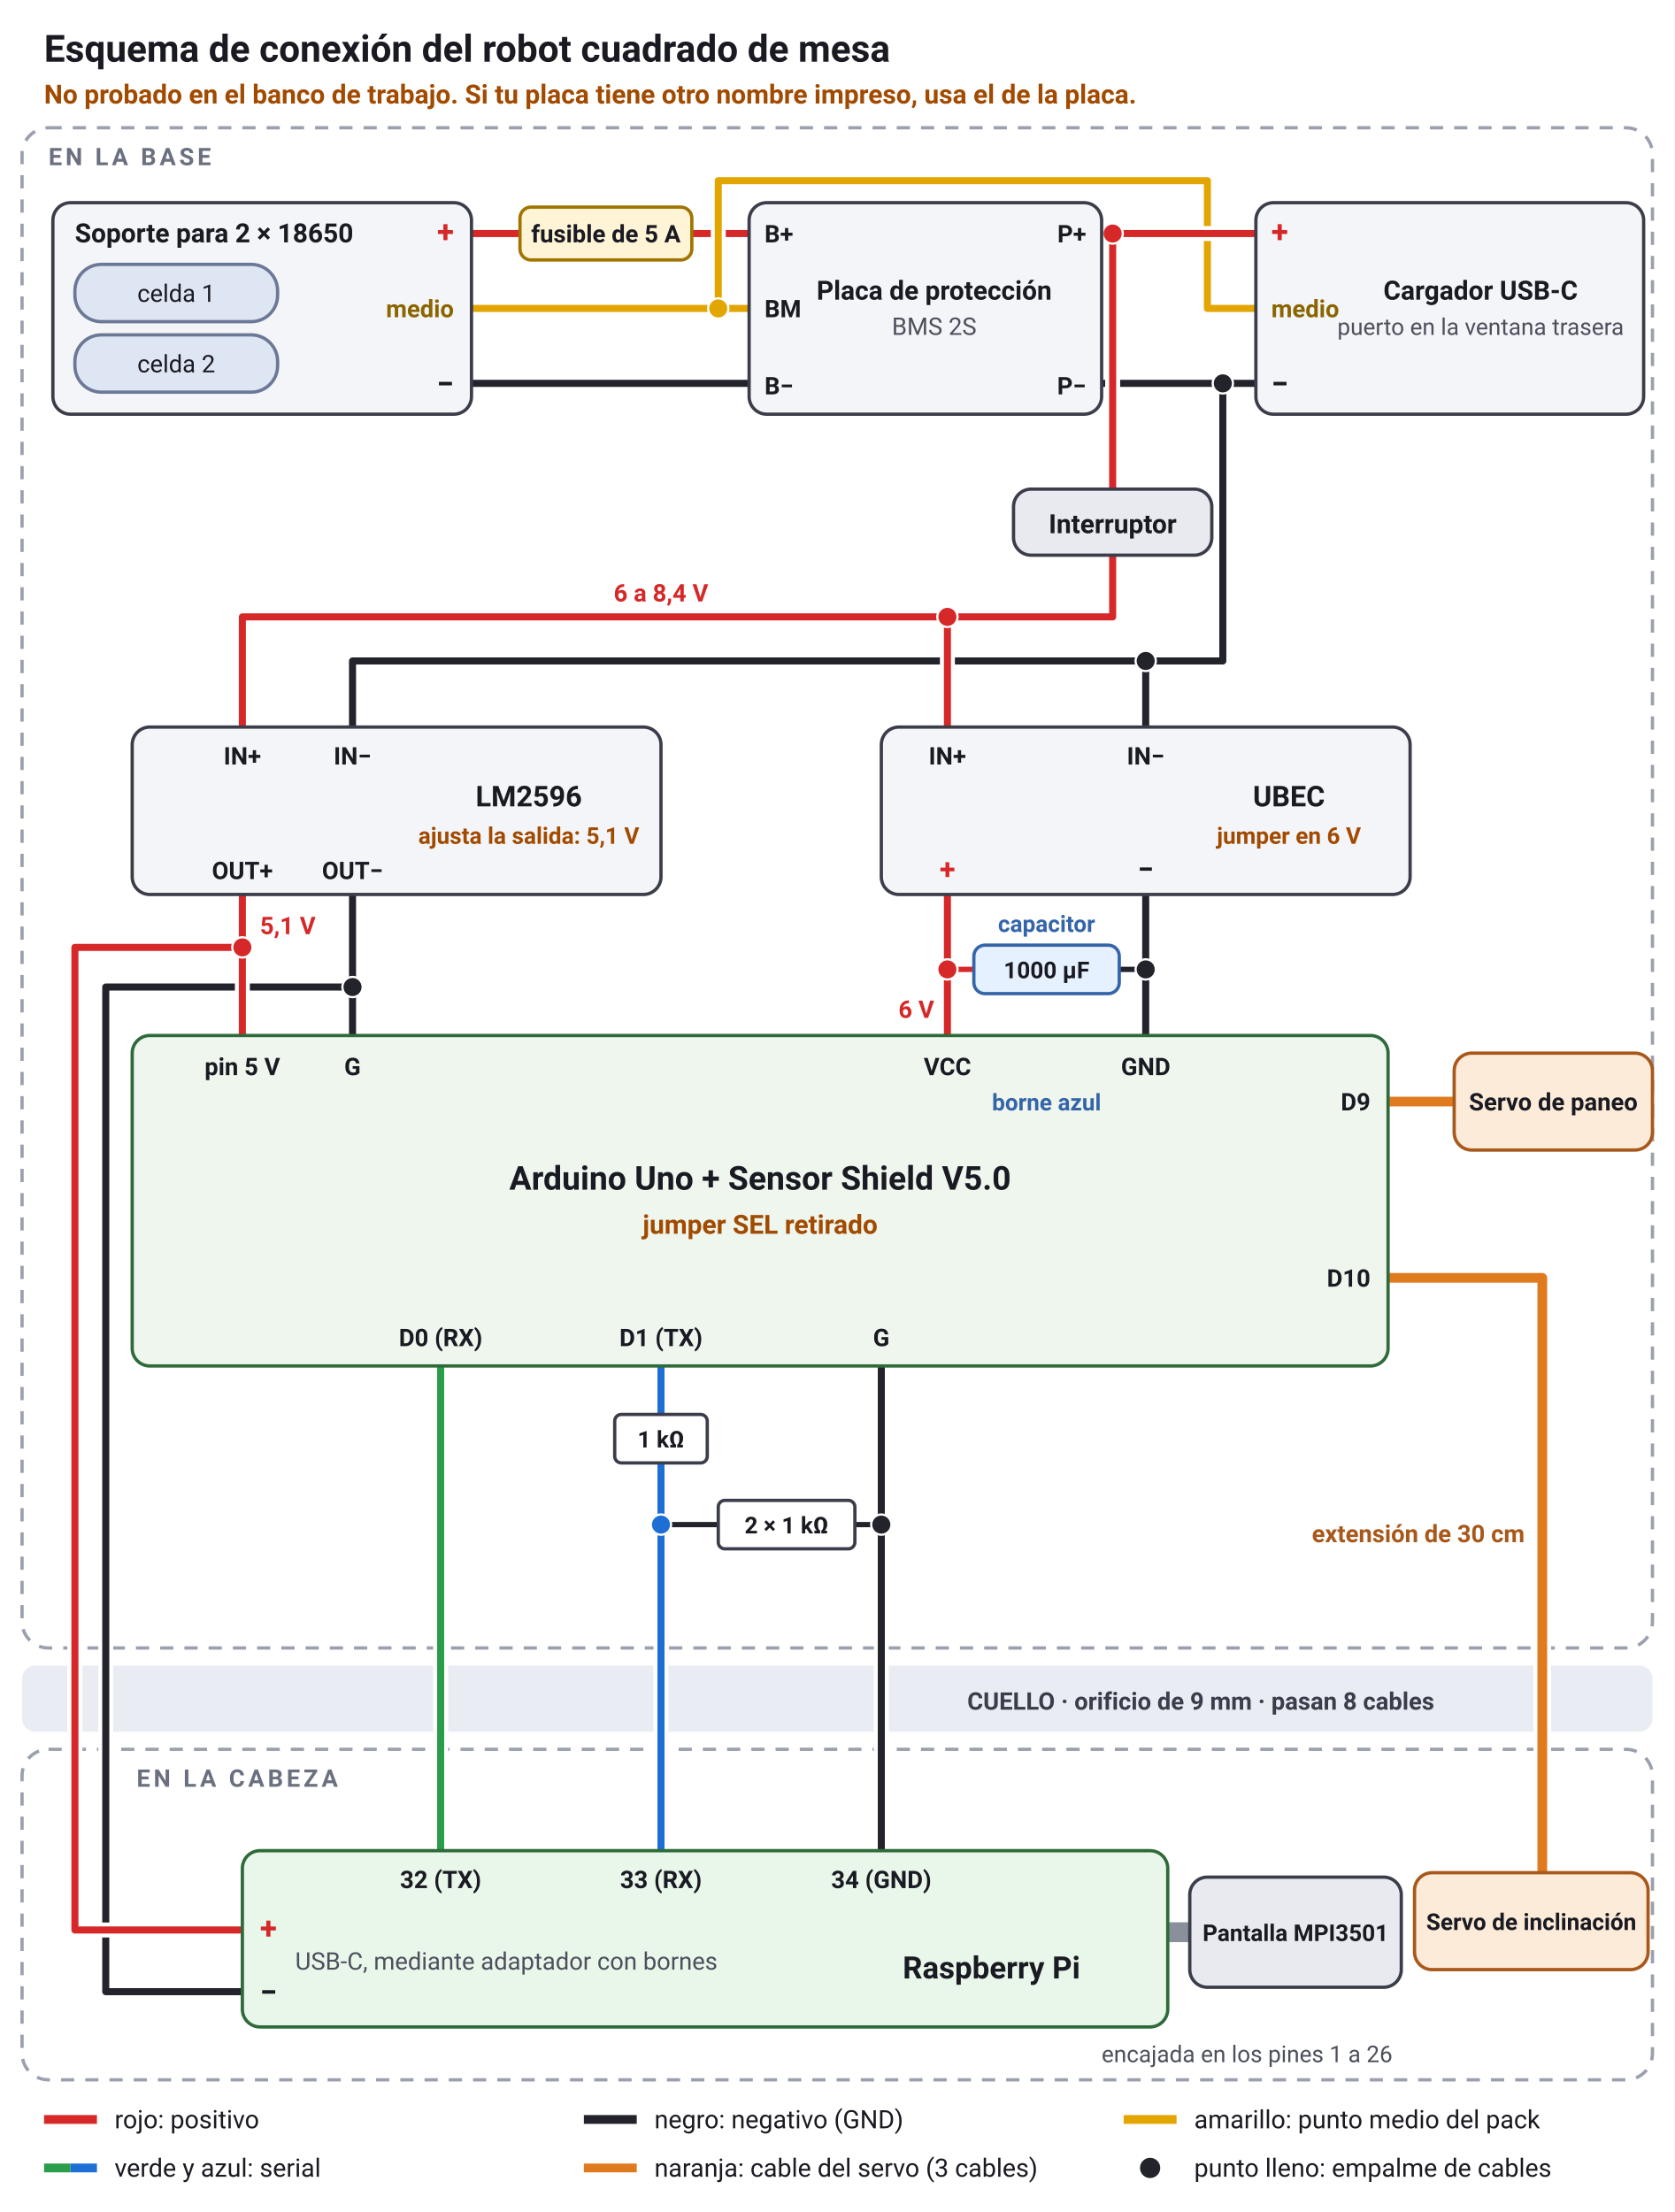
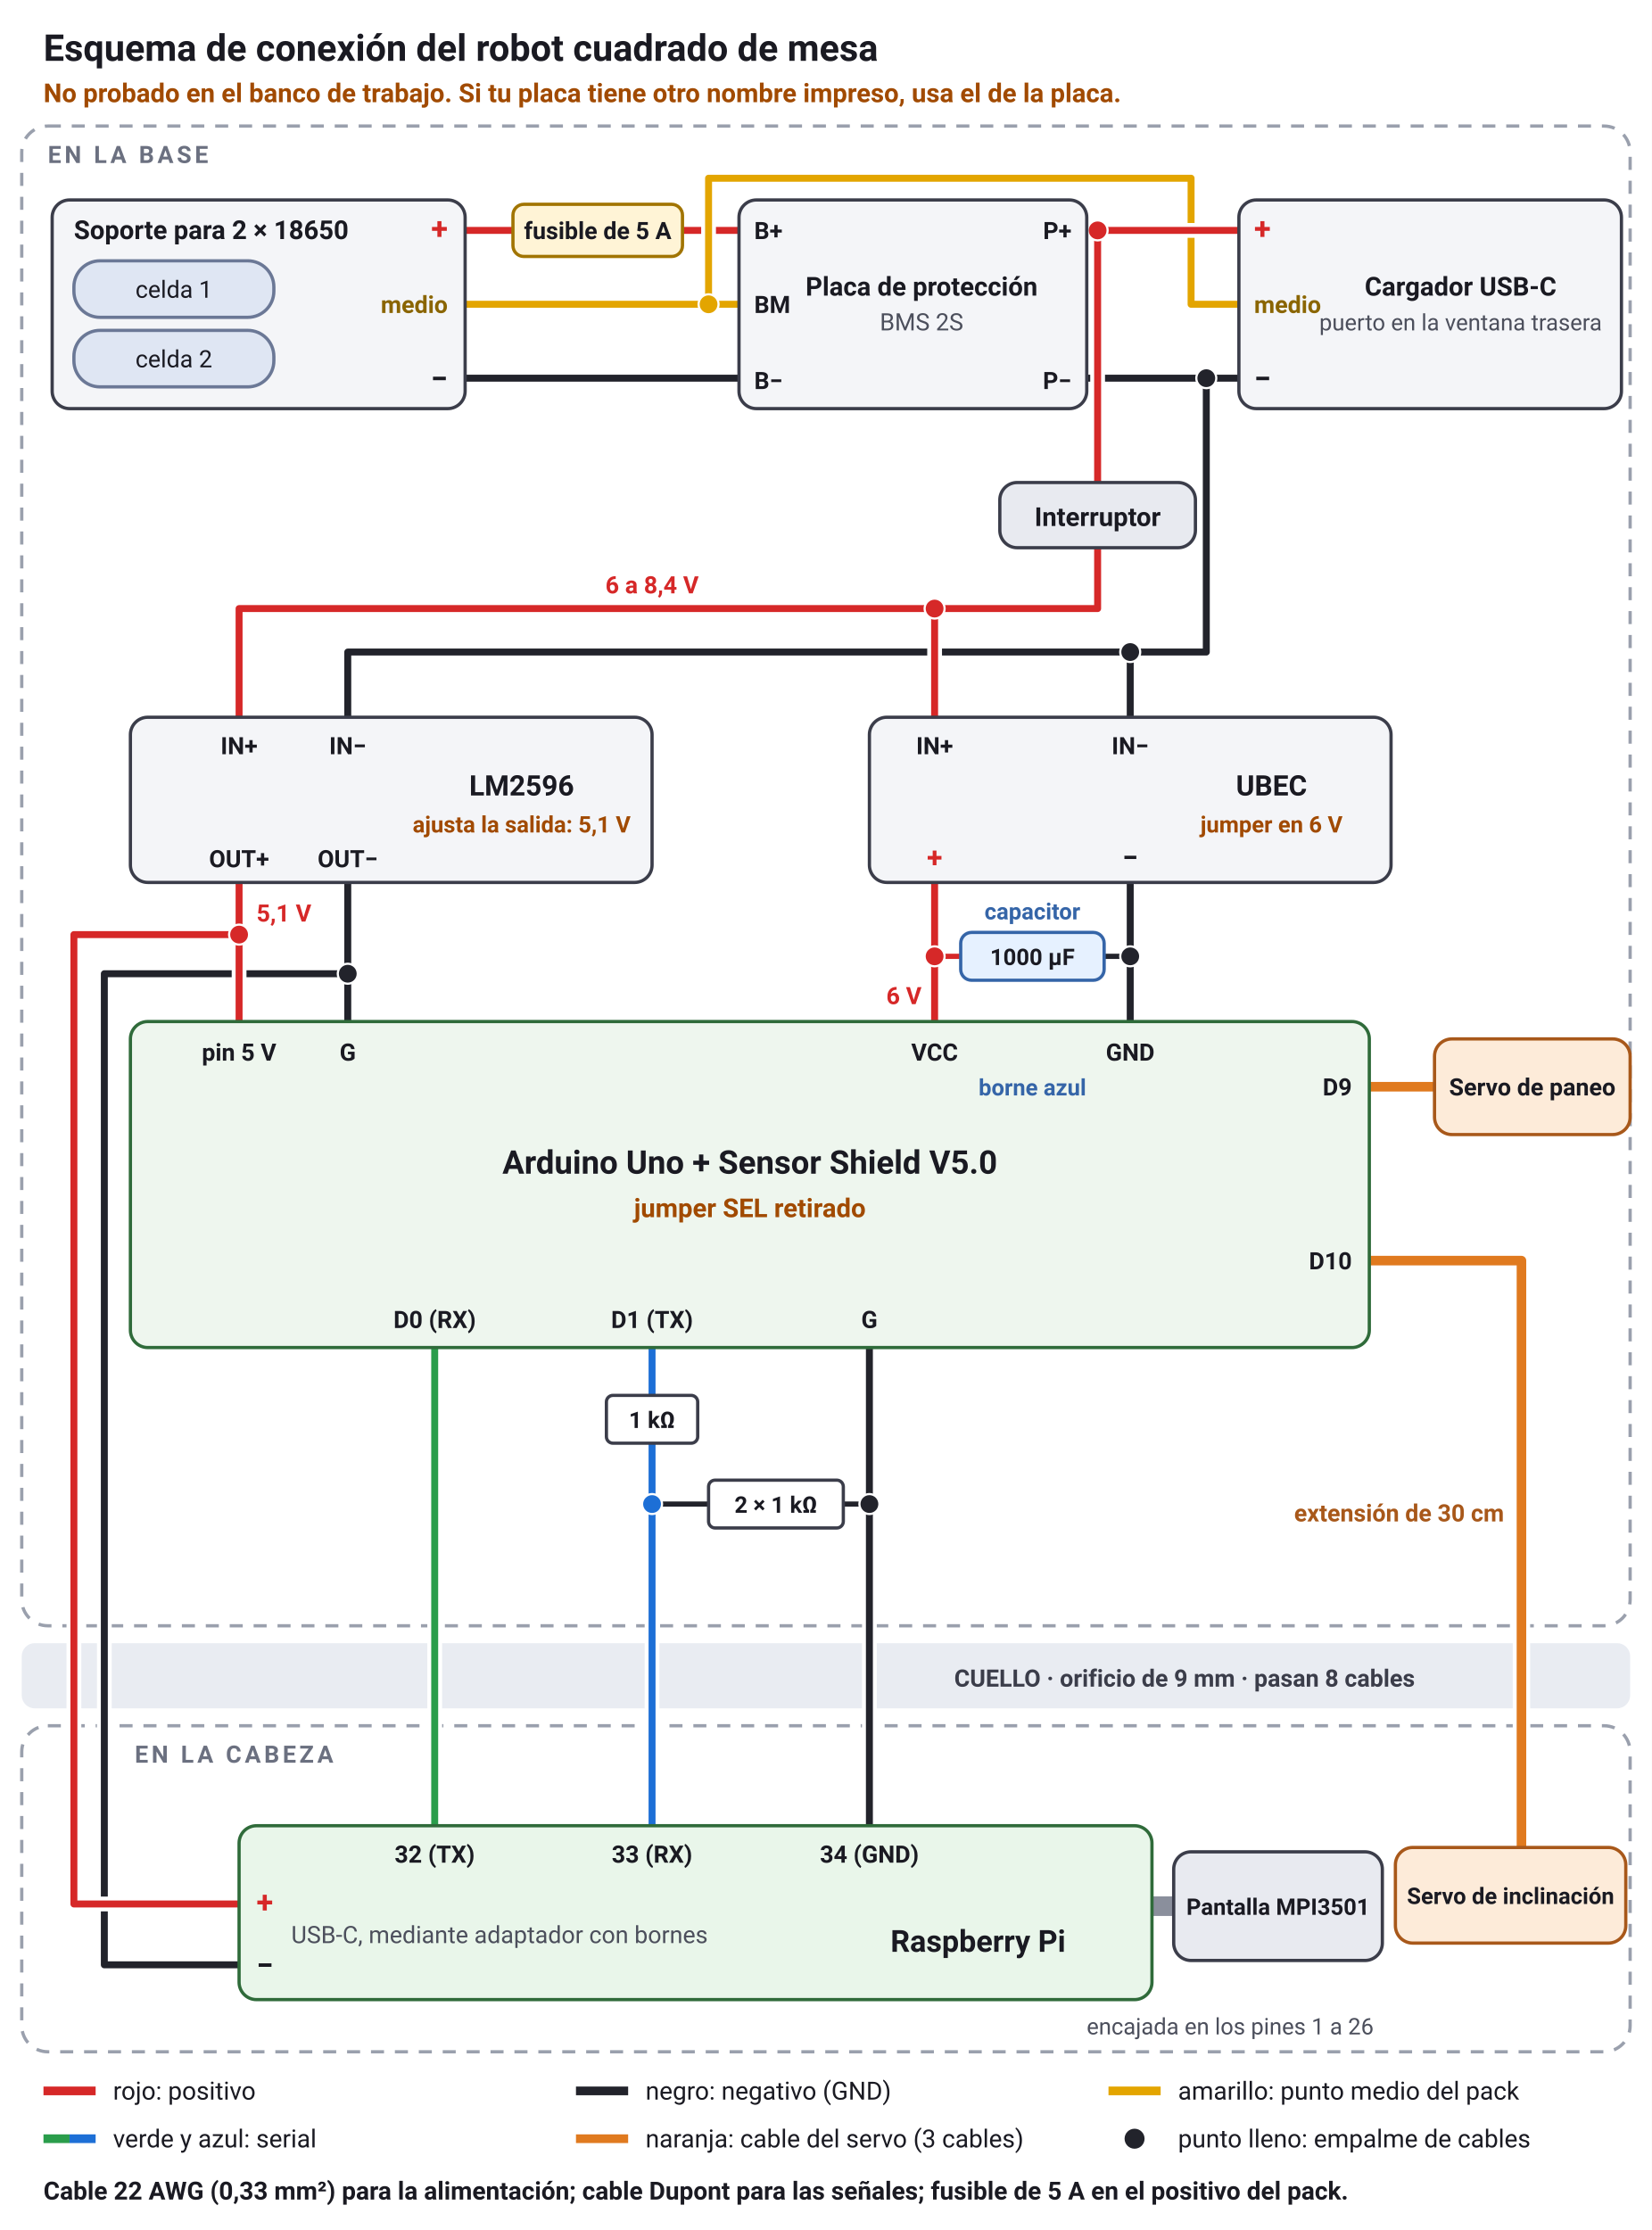
- <svg xmlns="http://www.w3.org/2000/svg" viewBox="0 0 760 1004" width="760" height="1004" font-family="Segoe UI, Roboto, Helvetica, Arial, sans-serif" role="img">
-   <rect x="0" y="0" width="760" height="1004" fill="#ffffff" />
+ <svg xmlns="http://www.w3.org/2000/svg" viewBox="0 0 760 1026" width="760" height="1026" font-family="Segoe UI, Roboto, Helvetica, Arial, sans-serif" role="img">
+   <rect x="0" y="0" width="760" height="1026" fill="#ffffff" />
  <text x="20" y="28" font-size="17" text-anchor="start" font-weight="700" fill="#1a1a22">Esquema de conexión del robot cuadrado de mesa</text>
  <text x="20" y="47" font-size="12" text-anchor="start" font-weight="600" fill="#a14a00">No probado en el banco de trabajo. Si tu placa tiene otro nombre impreso, usa el de la placa.</text>
  <rect x="10" y="58" width="740" height="690" rx="12" fill="none" stroke="#9aa0ad" stroke-width="1.5" stroke-dasharray="6 5" />
  <text x="22" y="75" font-size="11" text-anchor="start" font-weight="700" fill="#6b7080" letter-spacing="1.5">EN LA BASE</text>
  <rect x="10" y="756" width="740" height="30" rx="6" fill="#e9ecf2" />
  <rect x="10" y="794" width="740" height="150" rx="12" fill="none" stroke="#9aa0ad" stroke-width="1.5" stroke-dasharray="6 5" />
  <text x="62" y="811" font-size="11" text-anchor="start" font-weight="700" fill="#6b7080" letter-spacing="1.5">EN LA CABEZA</text>
  <polyline points="214,106 236,106" fill="none" stroke="#fff" stroke-width="6.8" stroke-linejoin="round" />
  <polyline points="214,106 236,106" fill="none" stroke="#d62828" stroke-width="3.2" stroke-linejoin="round" stroke-linecap="round" />
  <polyline points="314,106 340,106" fill="none" stroke="#fff" stroke-width="6.8" stroke-linejoin="round" />
  <polyline points="314,106 340,106" fill="none" stroke="#d62828" stroke-width="3.2" stroke-linejoin="round" stroke-linecap="round" />
  <polyline points="214,174 340,174" fill="none" stroke="#fff" stroke-width="6.8" stroke-linejoin="round" />
  <polyline points="214,174 340,174" fill="none" stroke="#22232b" stroke-width="3.2" stroke-linejoin="round" stroke-linecap="round" />
  <polyline points="214,140 340,140" fill="none" stroke="#fff" stroke-width="6.8" stroke-linejoin="round" />
  <polyline points="214,140 340,140" fill="none" stroke="#e3a500" stroke-width="3.2" stroke-linejoin="round" stroke-linecap="round" />
  <polyline points="326,140 326,82 548,82 548,140 570,140" fill="none" stroke="#fff" stroke-width="6.8" stroke-linejoin="round" />
  <polyline points="326,140 326,82 548,82 548,140 570,140" fill="none" stroke="#e3a500" stroke-width="3.2" stroke-linejoin="round" stroke-linecap="round" />
  <polyline points="500,174 570,174" fill="none" stroke="#fff" stroke-width="6.8" stroke-linejoin="round" />
  <polyline points="500,174 570,174" fill="none" stroke="#22232b" stroke-width="3.2" stroke-linejoin="round" stroke-linecap="round" />
  <polyline points="500,106 570,106" fill="none" stroke="#fff" stroke-width="6.8" stroke-linejoin="round" />
  <polyline points="500,106 570,106" fill="none" stroke="#d62828" stroke-width="3.2" stroke-linejoin="round" stroke-linecap="round" />
  <polyline points="555,174 555,300 160,300 160,330" fill="none" stroke="#fff" stroke-width="6.8" stroke-linejoin="round" />
  <polyline points="555,174 555,300 160,300 160,330" fill="none" stroke="#22232b" stroke-width="3.2" stroke-linejoin="round" stroke-linecap="round" />
  <polyline points="520,300 520,330" fill="none" stroke="#fff" stroke-width="6.8" stroke-linejoin="round" />
  <polyline points="520,300 520,330" fill="none" stroke="#22232b" stroke-width="3.2" stroke-linejoin="round" stroke-linecap="round" />
  <polyline points="505,106 505,222" fill="none" stroke="#fff" stroke-width="6.8" stroke-linejoin="round" />
  <polyline points="505,106 505,222" fill="none" stroke="#d62828" stroke-width="3.2" stroke-linejoin="round" stroke-linecap="round" />
  <polyline points="505,252 505,280 110,280 110,330" fill="none" stroke="#fff" stroke-width="6.8" stroke-linejoin="round" />
  <polyline points="505,252 505,280 110,280 110,330" fill="none" stroke="#d62828" stroke-width="3.2" stroke-linejoin="round" stroke-linecap="round" />
  <polyline points="430,280 430,330" fill="none" stroke="#fff" stroke-width="6.8" stroke-linejoin="round" />
  <polyline points="430,280 430,330" fill="none" stroke="#d62828" stroke-width="3.2" stroke-linejoin="round" stroke-linecap="round" />
  <polyline points="160,406 160,470" fill="none" stroke="#fff" stroke-width="6.8" stroke-linejoin="round" />
  <polyline points="160,406 160,470" fill="none" stroke="#22232b" stroke-width="3.2" stroke-linejoin="round" stroke-linecap="round" />
  <polyline points="160,448 48,448 48,904 110,904" fill="none" stroke="#fff" stroke-width="6.8" stroke-linejoin="round" />
  <polyline points="160,448 48,448 48,904 110,904" fill="none" stroke="#22232b" stroke-width="3.2" stroke-linejoin="round" stroke-linecap="round" />
  <polyline points="110,406 110,470" fill="none" stroke="#fff" stroke-width="6.8" stroke-linejoin="round" />
  <polyline points="110,406 110,470" fill="none" stroke="#d62828" stroke-width="3.2" stroke-linejoin="round" stroke-linecap="round" />
  <polyline points="110,430 34,430 34,876 110,876" fill="none" stroke="#fff" stroke-width="6.8" stroke-linejoin="round" />
  <polyline points="110,430 34,430 34,876 110,876" fill="none" stroke="#d62828" stroke-width="3.2" stroke-linejoin="round" stroke-linecap="round" />
  <polyline points="430,406 430,470" fill="none" stroke="#fff" stroke-width="6.8" stroke-linejoin="round" />
  <polyline points="430,406 430,470" fill="none" stroke="#d62828" stroke-width="3.2" stroke-linejoin="round" stroke-linecap="round" />
  <polyline points="520,406 520,470" fill="none" stroke="#fff" stroke-width="6.8" stroke-linejoin="round" />
  <polyline points="520,406 520,470" fill="none" stroke="#22232b" stroke-width="3.2" stroke-linejoin="round" stroke-linecap="round" />
  <polyline points="430,440 442,440" fill="none" stroke="#fff" stroke-width="6.0" stroke-linejoin="round" />
  <polyline points="430,440 442,440" fill="none" stroke="#d62828" stroke-width="2.4" stroke-linejoin="round" stroke-linecap="round" />
  <polyline points="508,440 520,440" fill="none" stroke="#fff" stroke-width="6.0" stroke-linejoin="round" />
  <polyline points="508,440 520,440" fill="none" stroke="#22232b" stroke-width="2.4" stroke-linejoin="round" stroke-linecap="round" />
  <polyline points="630,500 660,500" fill="none" stroke="#fff" stroke-width="8.0" stroke-linejoin="round" />
  <polyline points="630,500 660,500" fill="none" stroke="#e07a1f" stroke-width="4.4" stroke-linejoin="round" stroke-linecap="round" />
  <polyline points="630,580 700,580 700,850" fill="none" stroke="#fff" stroke-width="8.0" stroke-linejoin="round" />
  <polyline points="630,580 700,580 700,850" fill="none" stroke="#e07a1f" stroke-width="4.4" stroke-linejoin="round" stroke-linecap="round" />
  <polyline points="200,620 200,840" fill="none" stroke="#fff" stroke-width="6.8" stroke-linejoin="round" />
  <polyline points="200,620 200,840" fill="none" stroke="#2a9d4b" stroke-width="3.2" stroke-linejoin="round" stroke-linecap="round" />
  <polyline points="300,620 300,642" fill="none" stroke="#fff" stroke-width="6.8" stroke-linejoin="round" />
  <polyline points="300,620 300,642" fill="none" stroke="#1d6fd6" stroke-width="3.2" stroke-linejoin="round" stroke-linecap="round" />
  <polyline points="300,664 300,840" fill="none" stroke="#fff" stroke-width="6.8" stroke-linejoin="round" />
  <polyline points="300,664 300,840" fill="none" stroke="#1d6fd6" stroke-width="3.2" stroke-linejoin="round" stroke-linecap="round" />
  <polyline points="300,692 326,692" fill="none" stroke="#fff" stroke-width="6.0" stroke-linejoin="round" />
  <polyline points="300,692 326,692" fill="none" stroke="#22232b" stroke-width="2.4" stroke-linejoin="round" stroke-linecap="round" />
  <polyline points="388,692 400,692" fill="none" stroke="#fff" stroke-width="6.0" stroke-linejoin="round" />
  <polyline points="388,692 400,692" fill="none" stroke="#22232b" stroke-width="2.4" stroke-linejoin="round" stroke-linecap="round" />
  <polyline points="400,620 400,840" fill="none" stroke="#fff" stroke-width="6.8" stroke-linejoin="round" />
  <polyline points="400,620 400,840" fill="none" stroke="#22232b" stroke-width="3.2" stroke-linejoin="round" stroke-linecap="round" />
  <polyline points="530,877 540,877" fill="none" stroke="#fff" stroke-width="12.6" stroke-linejoin="round" />
  <polyline points="530,877 540,877" fill="none" stroke="#8a8f9c" stroke-width="9" stroke-linejoin="round" stroke-linecap="round" />
  <circle cx="326" cy="140" r="4.6" fill="#e3a500" stroke="#fff" stroke-width="1" />
  <circle cx="505" cy="106" r="4.6" fill="#d62828" stroke="#fff" stroke-width="1" />
  <circle cx="555" cy="174" r="4.6" fill="#22232b" stroke="#fff" stroke-width="1" />
  <circle cx="520" cy="300" r="4.6" fill="#22232b" stroke="#fff" stroke-width="1" />
  <circle cx="430" cy="280" r="4.6" fill="#d62828" stroke="#fff" stroke-width="1" />
  <circle cx="110" cy="430" r="4.6" fill="#d62828" stroke="#fff" stroke-width="1" />
  <circle cx="160" cy="448" r="4.6" fill="#22232b" stroke="#fff" stroke-width="1" />
  <circle cx="430" cy="440" r="4.6" fill="#d62828" stroke="#fff" stroke-width="1" />
  <circle cx="520" cy="440" r="4.6" fill="#22232b" stroke="#fff" stroke-width="1" />
  <circle cx="300" cy="692" r="4.6" fill="#1d6fd6" stroke="#fff" stroke-width="1" />
  <circle cx="400" cy="692" r="4.6" fill="#22232b" stroke="#fff" stroke-width="1" />
  <text x="545" y="776" font-size="11" text-anchor="middle" font-weight="700" fill="#3b3d4a">CUELLO · orificio de 9 mm · pasan 8 cables</text>
  <rect x="24" y="92" width="190" height="96" rx="8" fill="#f4f5f8" stroke="#3b3d4a" stroke-width="1.5" />
  <text x="34" y="110" font-size="12" text-anchor="start" font-weight="700" fill="#1a1a22">Soporte para 2 × 18650</text>
  <rect x="34" y="120" width="92" height="26" rx="12" fill="#dfe6f3" stroke="#6b7896" stroke-width="1.5" />
  <text x="80" y="137" font-size="11" text-anchor="middle" font-weight="400" fill="#1a1a22">celda 1</text>
  <rect x="34" y="152" width="92" height="26" rx="12" fill="#dfe6f3" stroke="#6b7896" stroke-width="1.5" />
  <text x="80" y="169" font-size="11" text-anchor="middle" font-weight="400" fill="#1a1a22">celda 2</text>
  <text x="206" y="110" font-size="14" text-anchor="end" font-weight="700" fill="#d62828">+</text>
  <text x="206" y="144" font-size="11" text-anchor="end" font-weight="700" fill="#8a6500">medio</text>
  <text x="206" y="179" font-size="14" text-anchor="end" font-weight="700" fill="#1a1a22">−</text>
  <rect x="236" y="94" width="78" height="24" rx="5" fill="#fff4d6" stroke="#a17400" stroke-width="1.5" />
  <text x="275" y="110" font-size="11" text-anchor="middle" font-weight="600" fill="#1a1a22">fusible de 5 A</text>
  <rect x="340" y="92" width="160" height="96" rx="8" fill="#f4f5f8" stroke="#3b3d4a" stroke-width="1.5" />
  <text x="347" y="110" font-size="11" text-anchor="start" font-weight="700" fill="#1a1a22">B+</text>
  <text x="493" y="110" font-size="11" text-anchor="end" font-weight="700" fill="#1a1a22">P+</text>
  <text x="347" y="144" font-size="11" text-anchor="start" font-weight="700" fill="#1a1a22">BM</text>
  <text x="493" y="144" font-size="11" text-anchor="end" font-weight="700" fill="#1a1a22" />
  <text x="347" y="179" font-size="11" text-anchor="start" font-weight="700" fill="#1a1a22">B−</text>
  <text x="493" y="179" font-size="11" text-anchor="end" font-weight="700" fill="#1a1a22">P−</text>
  <text x="424" y="136" font-size="12" text-anchor="middle" font-weight="700" fill="#1a1a22">Placa de protección</text>
  <text x="424" y="152" font-size="11" text-anchor="middle" font-weight="400" fill="#4c4f5c">BMS 2S</text>
  <rect x="570" y="92" width="176" height="96" rx="8" fill="#f4f5f8" stroke="#3b3d4a" stroke-width="1.5" />
  <text x="577" y="110" font-size="14" text-anchor="start" font-weight="700" fill="#d62828">+</text>
  <text x="577" y="144" font-size="11" text-anchor="start" font-weight="700" fill="#8a6500">medio</text>
  <text x="577" y="179" font-size="14" text-anchor="start" font-weight="700" fill="#1a1a22">−</text>
  <text x="672" y="136" font-size="12" text-anchor="middle" font-weight="700" fill="#1a1a22">Cargador USB-C</text>
  <text x="672" y="152" font-size="10.5" text-anchor="middle" font-weight="400" fill="#4c4f5c">puerto en la ventana trasera</text>
  <rect x="460" y="222" width="90" height="30" rx="8" fill="#e8eaf0" stroke="#3b3d4a" stroke-width="1.5" />
  <text x="505" y="242" font-size="12" text-anchor="middle" font-weight="700" fill="#1a1a22">Interruptor</text>
  <text x="300" y="273" font-size="11" text-anchor="middle" font-weight="600" fill="#d62828">6 a 8,4 V</text>
  <rect x="60" y="330" width="240" height="76" rx="8" fill="#f4f5f8" stroke="#3b3d4a" stroke-width="1.5" />
  <text x="110" y="347" font-size="11" text-anchor="middle" font-weight="700" fill="#1a1a22">IN+</text>
  <text x="160" y="347" font-size="11" text-anchor="middle" font-weight="700" fill="#1a1a22">IN−</text>
  <text x="110" y="399" font-size="11" text-anchor="middle" font-weight="700" fill="#1a1a22">OUT+</text>
  <text x="160" y="399" font-size="11" text-anchor="middle" font-weight="700" fill="#1a1a22">OUT−</text>
  <text x="240" y="366" font-size="13" text-anchor="middle" font-weight="700" fill="#1a1a22">LM2596</text>
  <text x="240" y="383" font-size="10.5" text-anchor="middle" font-weight="600" fill="#a14a00">ajusta la salida: 5,1 V</text>
  <rect x="400" y="330" width="240" height="76" rx="8" fill="#f4f5f8" stroke="#3b3d4a" stroke-width="1.5" />
  <text x="430" y="347" font-size="11" text-anchor="middle" font-weight="700" fill="#1a1a22">IN+</text>
  <text x="520" y="347" font-size="11" text-anchor="middle" font-weight="700" fill="#1a1a22">IN−</text>
  <text x="430" y="399" font-size="13" text-anchor="middle" font-weight="700" fill="#d62828">+</text>
  <text x="520" y="399" font-size="13" text-anchor="middle" font-weight="700" fill="#1a1a22">−</text>
  <text x="585" y="366" font-size="13" text-anchor="middle" font-weight="700" fill="#1a1a22">UBEC</text>
  <text x="585" y="383" font-size="10.5" text-anchor="middle" font-weight="600" fill="#a14a00">jumper en 6 V</text>
  <text x="118" y="424" font-size="11" text-anchor="start" font-weight="600" fill="#d62828">5,1 V</text>
  <text x="424" y="462" font-size="11" text-anchor="end" font-weight="600" fill="#d62828">6 V</text>
  <rect x="442" y="429" width="66" height="22" rx="5" fill="#e6f1ff" stroke="#3565a8" stroke-width="1.5" />
  <text x="475" y="444" font-size="10.5" text-anchor="middle" font-weight="600" fill="#1a1a22">1000 µF</text>
  <text x="475" y="423" font-size="10.5" text-anchor="middle" font-weight="600" fill="#3565a8">capacitor</text>
  <rect x="60" y="470" width="570" height="150" rx="8" fill="#eef6ee" stroke="#2f6b3a" stroke-width="1.5" />
  <text x="110" y="488" font-size="11" text-anchor="middle" font-weight="700" fill="#1a1a22">pin 5 V</text>
  <text x="160" y="488" font-size="11" text-anchor="middle" font-weight="700" fill="#1a1a22">G</text>
  <text x="430" y="488" font-size="11" text-anchor="middle" font-weight="700" fill="#1a1a22">VCC</text>
  <text x="520" y="488" font-size="11" text-anchor="middle" font-weight="700" fill="#1a1a22">GND</text>
  <text x="475" y="504" font-size="10.5" text-anchor="middle" font-weight="600" fill="#3565a8">borne azul</text>
  <text x="345" y="540" font-size="15" text-anchor="middle" font-weight="700" fill="#1a1a22">Arduino Uno + Sensor Shield V5.0</text>
  <text x="345" y="560" font-size="12" text-anchor="middle" font-weight="600" fill="#a14a00">jumper SEL retirado</text>
  <text x="622" y="504" font-size="11" text-anchor="end" font-weight="700" fill="#1a1a22">D9</text>
  <text x="622" y="584" font-size="11" text-anchor="end" font-weight="700" fill="#1a1a22">D10</text>
  <text x="200" y="611" font-size="11" text-anchor="middle" font-weight="700" fill="#1a1a22">D0 (RX)</text>
  <text x="300" y="611" font-size="11" text-anchor="middle" font-weight="700" fill="#1a1a22">D1 (TX)</text>
  <text x="400" y="611" font-size="11" text-anchor="middle" font-weight="700" fill="#1a1a22">G</text>
  <rect x="279" y="642" width="42" height="22" rx="3" fill="#fff" stroke="#3b3d4a" stroke-width="1.5" />
  <text x="300" y="657" font-size="10.5" text-anchor="middle" font-weight="600" fill="#1a1a22">1 kΩ</text>
  <rect x="326" y="681" width="62" height="22" rx="3" fill="#fff" stroke="#3b3d4a" stroke-width="1.5" />
  <text x="357" y="696" font-size="10.5" text-anchor="middle" font-weight="600" fill="#1a1a22">2 × 1 kΩ</text>
  <rect x="660" y="478" width="90" height="44" rx="8" fill="#fdebd9" stroke="#a8581a" stroke-width="1.5" />
  <text x="705" y="504" font-size="11" text-anchor="middle" font-weight="700" fill="#1a1a22">Servo de paneo</text>
  <text x="692" y="700" font-size="11" text-anchor="end" font-weight="600" fill="#a8581a">extensión de 30 cm</text>
  <rect x="110" y="840" width="420" height="80" rx="8" fill="#e9f6ea" stroke="#2f6b3a" stroke-width="1.5" />
  <text x="200" y="857" font-size="11" text-anchor="middle" font-weight="700" fill="#1a1a22">32 (TX)</text>
  <text x="300" y="857" font-size="11" text-anchor="middle" font-weight="700" fill="#1a1a22">33 (RX)</text>
  <text x="400" y="857" font-size="11" text-anchor="middle" font-weight="700" fill="#1a1a22">34 (GND)</text>
  <text x="118" y="880" font-size="14" text-anchor="start" font-weight="700" fill="#d62828">+</text>
  <text x="118" y="909" font-size="14" text-anchor="start" font-weight="700" fill="#1a1a22">−</text>
  <text x="134" y="894" font-size="11" text-anchor="start" font-weight="400" fill="#4c4f5c">USB-C, mediante adaptador con bornes</text>
  <text x="450" y="898" font-size="14" text-anchor="middle" font-weight="700" fill="#1a1a22">Raspberry Pi</text>
  <rect x="540" y="852" width="96" height="50" rx="8" fill="#e8eaf0" stroke="#3b3d4a" stroke-width="1.5" />
  <text x="588" y="881" font-size="10.5" text-anchor="middle" font-weight="700" fill="#1a1a22">Pantalla MPI3501</text>
  <text x="632" y="936" font-size="10.5" text-anchor="end" font-weight="400" fill="#4c4f5c">encajada en los pines 1 a 26</text>
  <rect x="642" y="850" width="106" height="44" rx="8" fill="#fdebd9" stroke="#a8581a" stroke-width="1.5" />
  <text x="695" y="876" font-size="10.5" text-anchor="middle" font-weight="700" fill="#1a1a22">Servo de inclinación</text>
  <line x1="20.0" y1="962" x2="44.0" y2="962" stroke="#d62828" stroke-width="4" />
  <text x="52" y="966" font-size="11.5" text-anchor="start" font-weight="400" fill="#1a1a22">rojo: positivo</text>
  <line x1="265.0" y1="962" x2="289.0" y2="962" stroke="#22232b" stroke-width="4" />
  <text x="297" y="966" font-size="11.5" text-anchor="start" font-weight="400" fill="#1a1a22">negro: negativo (GND)</text>
  <line x1="510.0" y1="962" x2="534.0" y2="962" stroke="#e3a500" stroke-width="4" />
  <text x="542" y="966" font-size="11.5" text-anchor="start" font-weight="400" fill="#1a1a22">amarillo: punto medio del pack</text>
  <line x1="20.0" y1="984" x2="32.0" y2="984" stroke="#2a9d4b" stroke-width="4" />
  <line x1="32.0" y1="984" x2="44.0" y2="984" stroke="#1d6fd6" stroke-width="4" />
  <text x="52" y="988" font-size="11.5" text-anchor="start" font-weight="400" fill="#1a1a22">verde y azul: serial</text>
  <line x1="265.0" y1="984" x2="289.0" y2="984" stroke="#e07a1f" stroke-width="4" />
  <text x="297" y="988" font-size="11.5" text-anchor="start" font-weight="400" fill="#1a1a22">naranja: cable del servo (3 cables)</text>
  <circle cx="522" cy="984" r="4.6" fill="#22232b" />
  <text x="542" y="988" font-size="11.5" text-anchor="start" font-weight="400" fill="#1a1a22">punto lleno: empalme de cables</text>
+   <text x="20" y="1012" font-size="11.5" text-anchor="start" font-weight="600" fill="#1a1a22">Cable 22 AWG (0,33 mm²) para la alimentación; cable Dupont para las señales; fusible de 5 A en el positivo del pack.</text>
</svg>
